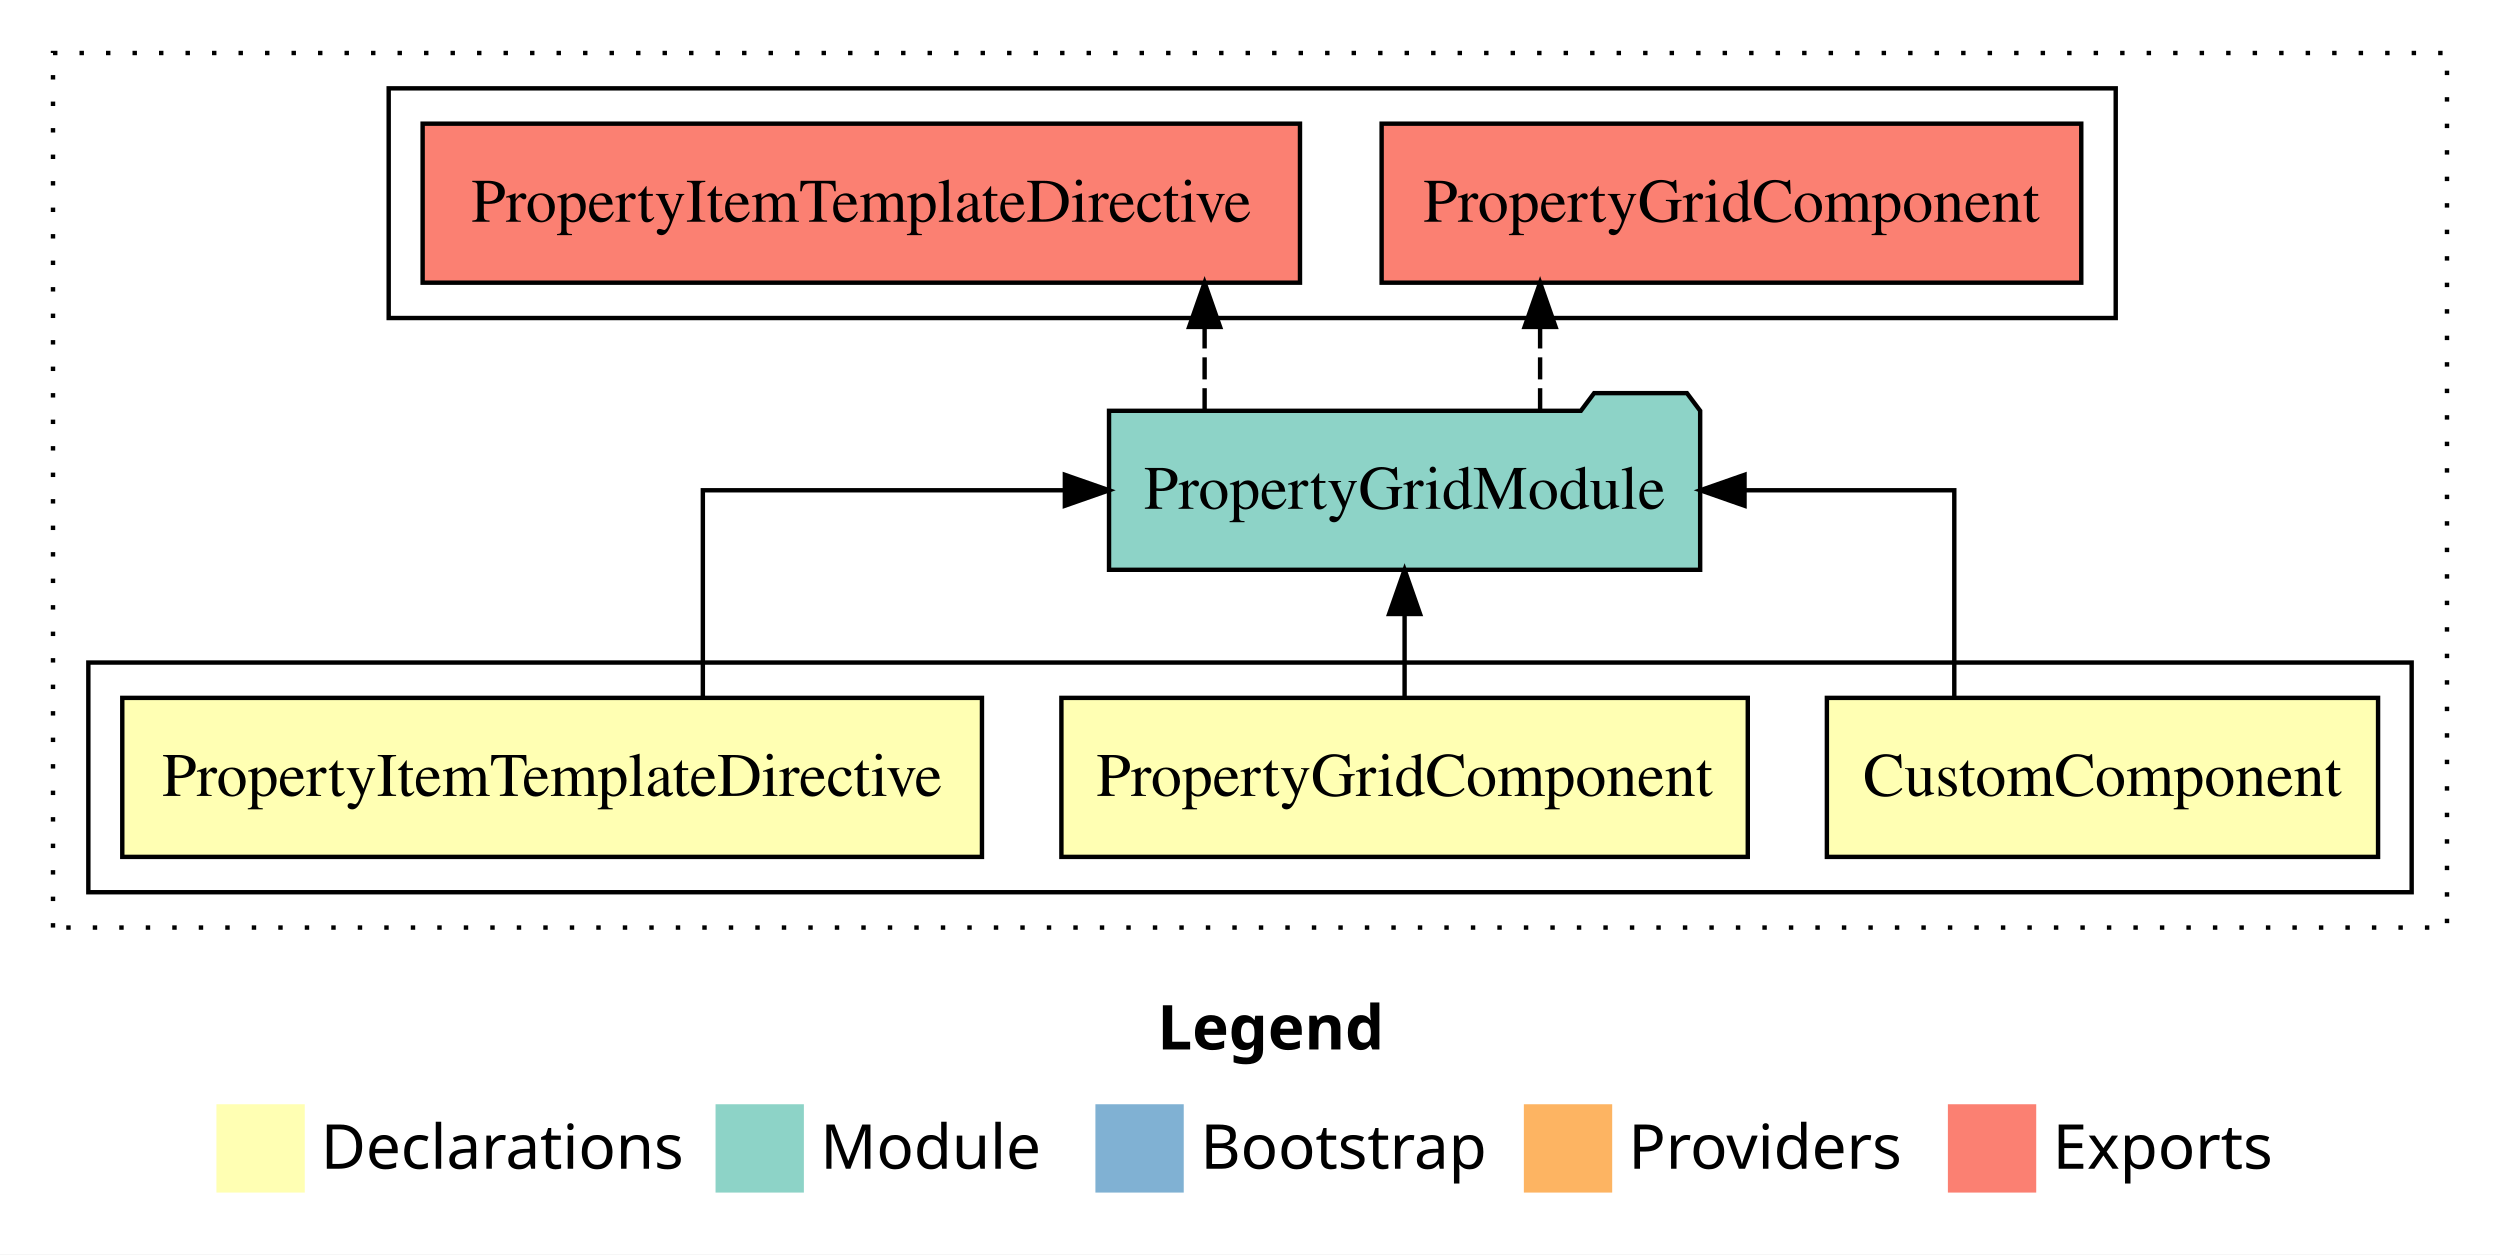
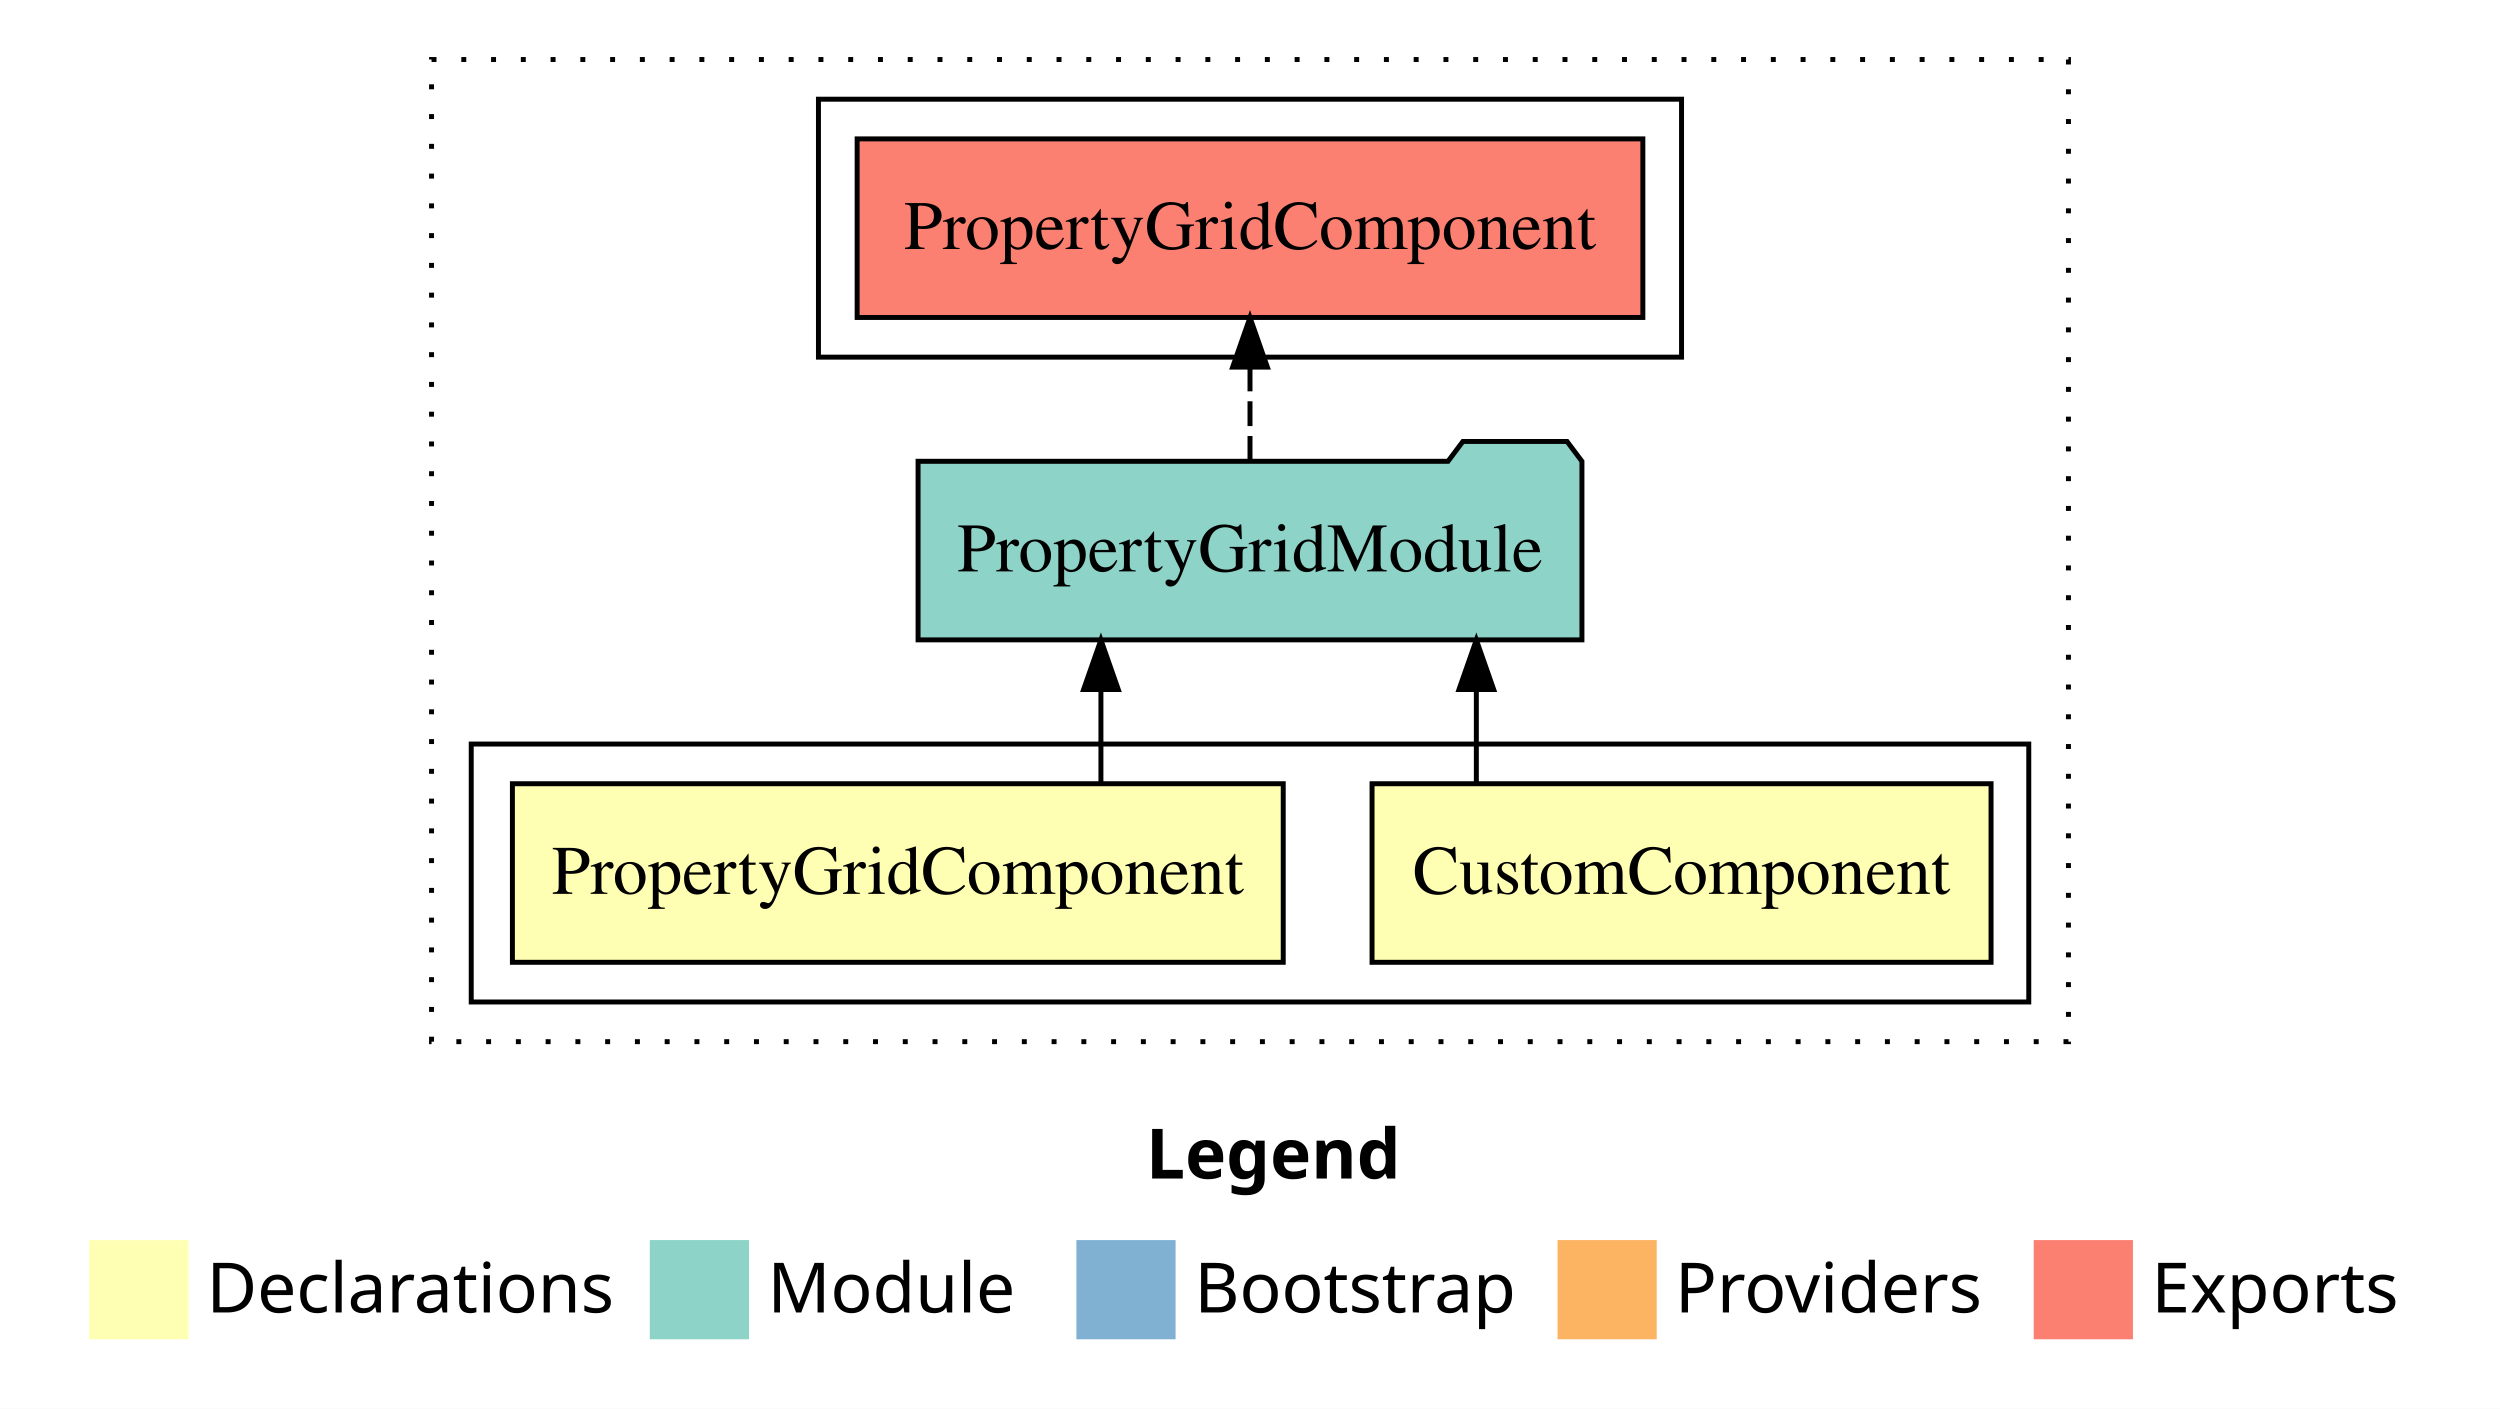
- <svg xmlns="http://www.w3.org/2000/svg" width="566pt" height="284pt" viewBox="0.00 0.00 566.00 284.00">
+ <svg xmlns="http://www.w3.org/2000/svg" width="504pt" height="284pt" viewBox="0.00 0.00 504.00 284.00">
  <g id="graph0" class="graph" transform="scale(1 1) rotate(0) translate(4 280)">
-     <polygon fill="#ffffff" stroke="transparent" points="-4,4 -4,-280 562,-280 562,4 -4,4" />
-     <text text-anchor="start" x="258.009" y="-42.4" font-family="sans-serif" font-weight="bold" font-size="14.00" fill="#000000">Legend</text>
-     <polygon fill="#ffffb3" stroke="transparent" points="45,-10 45,-30 65,-30 65,-10 45,-10" />
-     <text text-anchor="start" x="68.629" y="-15.4" font-family="sans-serif" font-size="14.00" fill="#000000">  Declarations</text>
-     <polygon fill="#8dd3c7" stroke="transparent" points="158,-10 158,-30 178,-30 178,-10 158,-10" />
-     <text text-anchor="start" x="181.725" y="-15.4" font-family="sans-serif" font-size="14.00" fill="#000000">  Module</text>
-     <polygon fill="#80b1d3" stroke="transparent" points="244,-10 244,-30 264,-30 264,-10 244,-10" />
-     <text text-anchor="start" x="267.781" y="-15.4" font-family="sans-serif" font-size="14.00" fill="#000000">  Bootstrap</text>
-     <polygon fill="#fdb462" stroke="transparent" points="341,-10 341,-30 361,-30 361,-10 341,-10" />
-     <text text-anchor="start" x="364.673" y="-15.4" font-family="sans-serif" font-size="14.00" fill="#000000">  Providers</text>
-     <polygon fill="#fb8072" stroke="transparent" points="437,-10 437,-30 457,-30 457,-10 437,-10" />
-     <text text-anchor="start" x="460.726" y="-15.4" font-family="sans-serif" font-size="14.00" fill="#000000">  Exports</text>
+     <polygon fill="#ffffff" stroke="transparent" points="-4,4 -4,-280 500,-280 500,4 -4,4" />
+     <text text-anchor="start" x="227.009" y="-42.4" font-family="sans-serif" font-weight="bold" font-size="14.00" fill="#000000">Legend</text>
+     <polygon fill="#ffffb3" stroke="transparent" points="14,-10 14,-30 34,-30 34,-10 14,-10" />
+     <text text-anchor="start" x="37.629" y="-15.4" font-family="sans-serif" font-size="14.00" fill="#000000">  Declarations</text>
+     <polygon fill="#8dd3c7" stroke="transparent" points="127,-10 127,-30 147,-30 147,-10 127,-10" />
+     <text text-anchor="start" x="150.725" y="-15.4" font-family="sans-serif" font-size="14.00" fill="#000000">  Module</text>
+     <polygon fill="#80b1d3" stroke="transparent" points="213,-10 213,-30 233,-30 233,-10 213,-10" />
+     <text text-anchor="start" x="236.781" y="-15.4" font-family="sans-serif" font-size="14.00" fill="#000000">  Bootstrap</text>
+     <polygon fill="#fdb462" stroke="transparent" points="310,-10 310,-30 330,-30 330,-10 310,-10" />
+     <text text-anchor="start" x="333.673" y="-15.4" font-family="sans-serif" font-size="14.00" fill="#000000">  Providers</text>
+     <polygon fill="#fb8072" stroke="transparent" points="406,-10 406,-30 426,-30 426,-10 406,-10" />
+     <text text-anchor="start" x="429.726" y="-15.4" font-family="sans-serif" font-size="14.00" fill="#000000">  Exports</text>
    <g id="clust1" class="cluster">
-       <polygon fill="none" stroke="#000000" stroke-dasharray="1,5" points="8,-70 8,-268 550,-268 550,-70 8,-70" />
+       <polygon fill="none" stroke="#000000" stroke-dasharray="1,5" points="83,-70 83,-268 413,-268 413,-70 83,-70" />
    </g>
    <g id="clust2" class="cluster">
-       <polygon fill="none" stroke="#000000" points="16,-78 16,-130 542,-130 542,-78 16,-78" />
+       <polygon fill="none" stroke="#000000" points="91,-78 91,-130 405,-130 405,-78 91,-78" />
    </g>
-     <g id="clust7" class="cluster">
-       <polygon fill="none" stroke="#000000" points="84,-208 84,-260 475,-260 475,-208 84,-208" />
+     <g id="clust6" class="cluster">
+       <polygon fill="none" stroke="#000000" points="161,-208 161,-260 335,-260 335,-208 161,-208" />
    </g>
    <g id="node1" class="node">
-       <polygon fill="#ffffb3" stroke="#000000" points="534.395,-122 409.605,-122 409.605,-86 534.395,-86 534.395,-122" />
-       <text text-anchor="middle" x="472" y="-99.8" font-family="Times,serif" font-size="14.00" fill="#000000">CustomComponent</text>
+       <polygon fill="#ffffb3" stroke="#000000" points="397.395,-122 272.605,-122 272.605,-86 397.395,-86 397.395,-122" />
+       <text text-anchor="middle" x="335" y="-99.8" font-family="Times,serif" font-size="14.00" fill="#000000">CustomComponent</text>
+     </g>
+     <g id="node3" class="node">
+       <polygon fill="#8dd3c7" stroke="#000000" points="314.917,-187 311.917,-191 290.917,-191 287.917,-187 181.083,-187 181.083,-151 314.917,-151 314.917,-187" />
+       <text text-anchor="middle" x="248" y="-164.8" font-family="Times,serif" font-size="14.00" fill="#000000">PropertyGridModule</text>
+     </g>
+     <g id="edge1" class="edge">
+       <path fill="none" stroke="#000000" d="M293.63,-122.106C293.63,-122.106 293.63,-140.991 293.63,-140.991" />
+       <polygon fill="#000000" stroke="#000000" points="290.13,-140.991 293.63,-150.991 297.13,-140.991 290.13,-140.991" />
+     </g>
+     <g id="node2" class="node">
+       <polygon fill="#ffffb3" stroke="#000000" points="254.699,-122 99.301,-122 99.301,-86 254.699,-86 254.699,-122" />
+       <text text-anchor="middle" x="177" y="-99.8" font-family="Times,serif" font-size="14.00" fill="#000000">PropertyGridComponent</text>
+     </g>
+     <g id="edge2" class="edge">
+       <path fill="none" stroke="#000000" d="M217.946,-122.106C217.946,-122.106 217.946,-140.991 217.946,-140.991" />
+       <polygon fill="#000000" stroke="#000000" points="214.446,-140.991 217.946,-150.991 221.446,-140.991 214.446,-140.991" />
    </g>
    <g id="node4" class="node">
-       <polygon fill="#8dd3c7" stroke="#000000" points="380.917,-187 377.917,-191 356.917,-191 353.917,-187 247.083,-187 247.083,-151 380.917,-151 380.917,-187" />
-       <text text-anchor="middle" x="314" y="-164.8" font-family="Times,serif" font-size="14.00" fill="#000000">PropertyGridModule</text>
-     </g>
-     <g id="edge1" class="edge">
-       <path fill="none" stroke="#000000" d="M438.451,-122.106C438.451,-141.339 438.451,-169 438.451,-169 438.451,-169 390.961,-169 390.961,-169" />
-       <polygon fill="#000000" stroke="#000000" points="390.961,-165.5 380.961,-169 390.961,-172.5 390.961,-165.5" />
-     </g>
-     <g id="node2" class="node">
-       <polygon fill="#ffffb3" stroke="#000000" points="391.699,-122 236.301,-122 236.301,-86 391.699,-86 391.699,-122" />
-       <text text-anchor="middle" x="314" y="-99.8" font-family="Times,serif" font-size="14.00" fill="#000000">PropertyGridComponent</text>
-     </g>
-     <g id="edge2" class="edge">
-       <path fill="none" stroke="#000000" d="M314,-122.106C314,-122.106 314,-140.991 314,-140.991" />
-       <polygon fill="#000000" stroke="#000000" points="310.5,-140.991 314,-150.991 317.5,-140.991 310.5,-140.991" />
-     </g>
-     <g id="node3" class="node">
-       <polygon fill="#ffffb3" stroke="#000000" points="218.316,-122 23.683,-122 23.683,-86 218.316,-86 218.316,-122" />
-       <text text-anchor="middle" x="121" y="-99.8" font-family="Times,serif" font-size="14.00" fill="#000000">PropertyItemTemplateDirective</text>
+       <polygon fill="#fb8072" stroke="#000000" points="327.2,-252 168.8,-252 168.8,-216 327.2,-216 327.2,-252" />
+       <text text-anchor="middle" x="248" y="-229.8" font-family="Times,serif" font-size="14.00" fill="#000000">PropertyGridComponent </text>
    </g>
    <g id="edge3" class="edge">
-       <path fill="none" stroke="#000000" d="M155.125,-122.106C155.125,-141.339 155.125,-169 155.125,-169 155.125,-169 237.083,-169 237.083,-169" />
-       <polygon fill="#000000" stroke="#000000" points="237.083,-172.5 247.083,-169 237.083,-165.5 237.083,-172.5" />
-     </g>
-     <g id="node5" class="node">
-       <polygon fill="#fb8072" stroke="#000000" points="467.2,-252 308.8,-252 308.8,-216 467.2,-216 467.2,-252" />
-       <text text-anchor="middle" x="388" y="-229.8" font-family="Times,serif" font-size="14.00" fill="#000000">PropertyGridComponent </text>
-     </g>
-     <g id="edge4" class="edge">
-       <path fill="none" stroke="#000000" stroke-dasharray="5,2" d="M344.679,-187.106C344.679,-187.106 344.679,-205.991 344.679,-205.991" />
-       <polygon fill="#000000" stroke="#000000" points="341.179,-205.991 344.679,-215.991 348.179,-205.991 341.179,-205.991" />
-     </g>
-     <g id="node6" class="node">
-       <polygon fill="#fb8072" stroke="#000000" points="290.317,-252 91.683,-252 91.683,-216 290.317,-216 290.317,-252" />
-       <text text-anchor="middle" x="191" y="-229.8" font-family="Times,serif" font-size="14.00" fill="#000000">PropertyItemTemplateDirective </text>
-     </g>
-     <g id="edge5" class="edge">
-       <path fill="none" stroke="#000000" stroke-dasharray="5,2" d="M268.725,-187.106C268.725,-187.106 268.725,-205.991 268.725,-205.991" />
-       <polygon fill="#000000" stroke="#000000" points="265.225,-205.991 268.725,-215.991 272.225,-205.991 265.225,-205.991" />
+       <path fill="none" stroke="#000000" stroke-dasharray="5,2" d="M248,-187.106C248,-187.106 248,-205.991 248,-205.991" />
+       <polygon fill="#000000" stroke="#000000" points="244.5,-205.991 248,-215.991 251.5,-205.991 244.5,-205.991" />
    </g>
  </g>
</svg>
